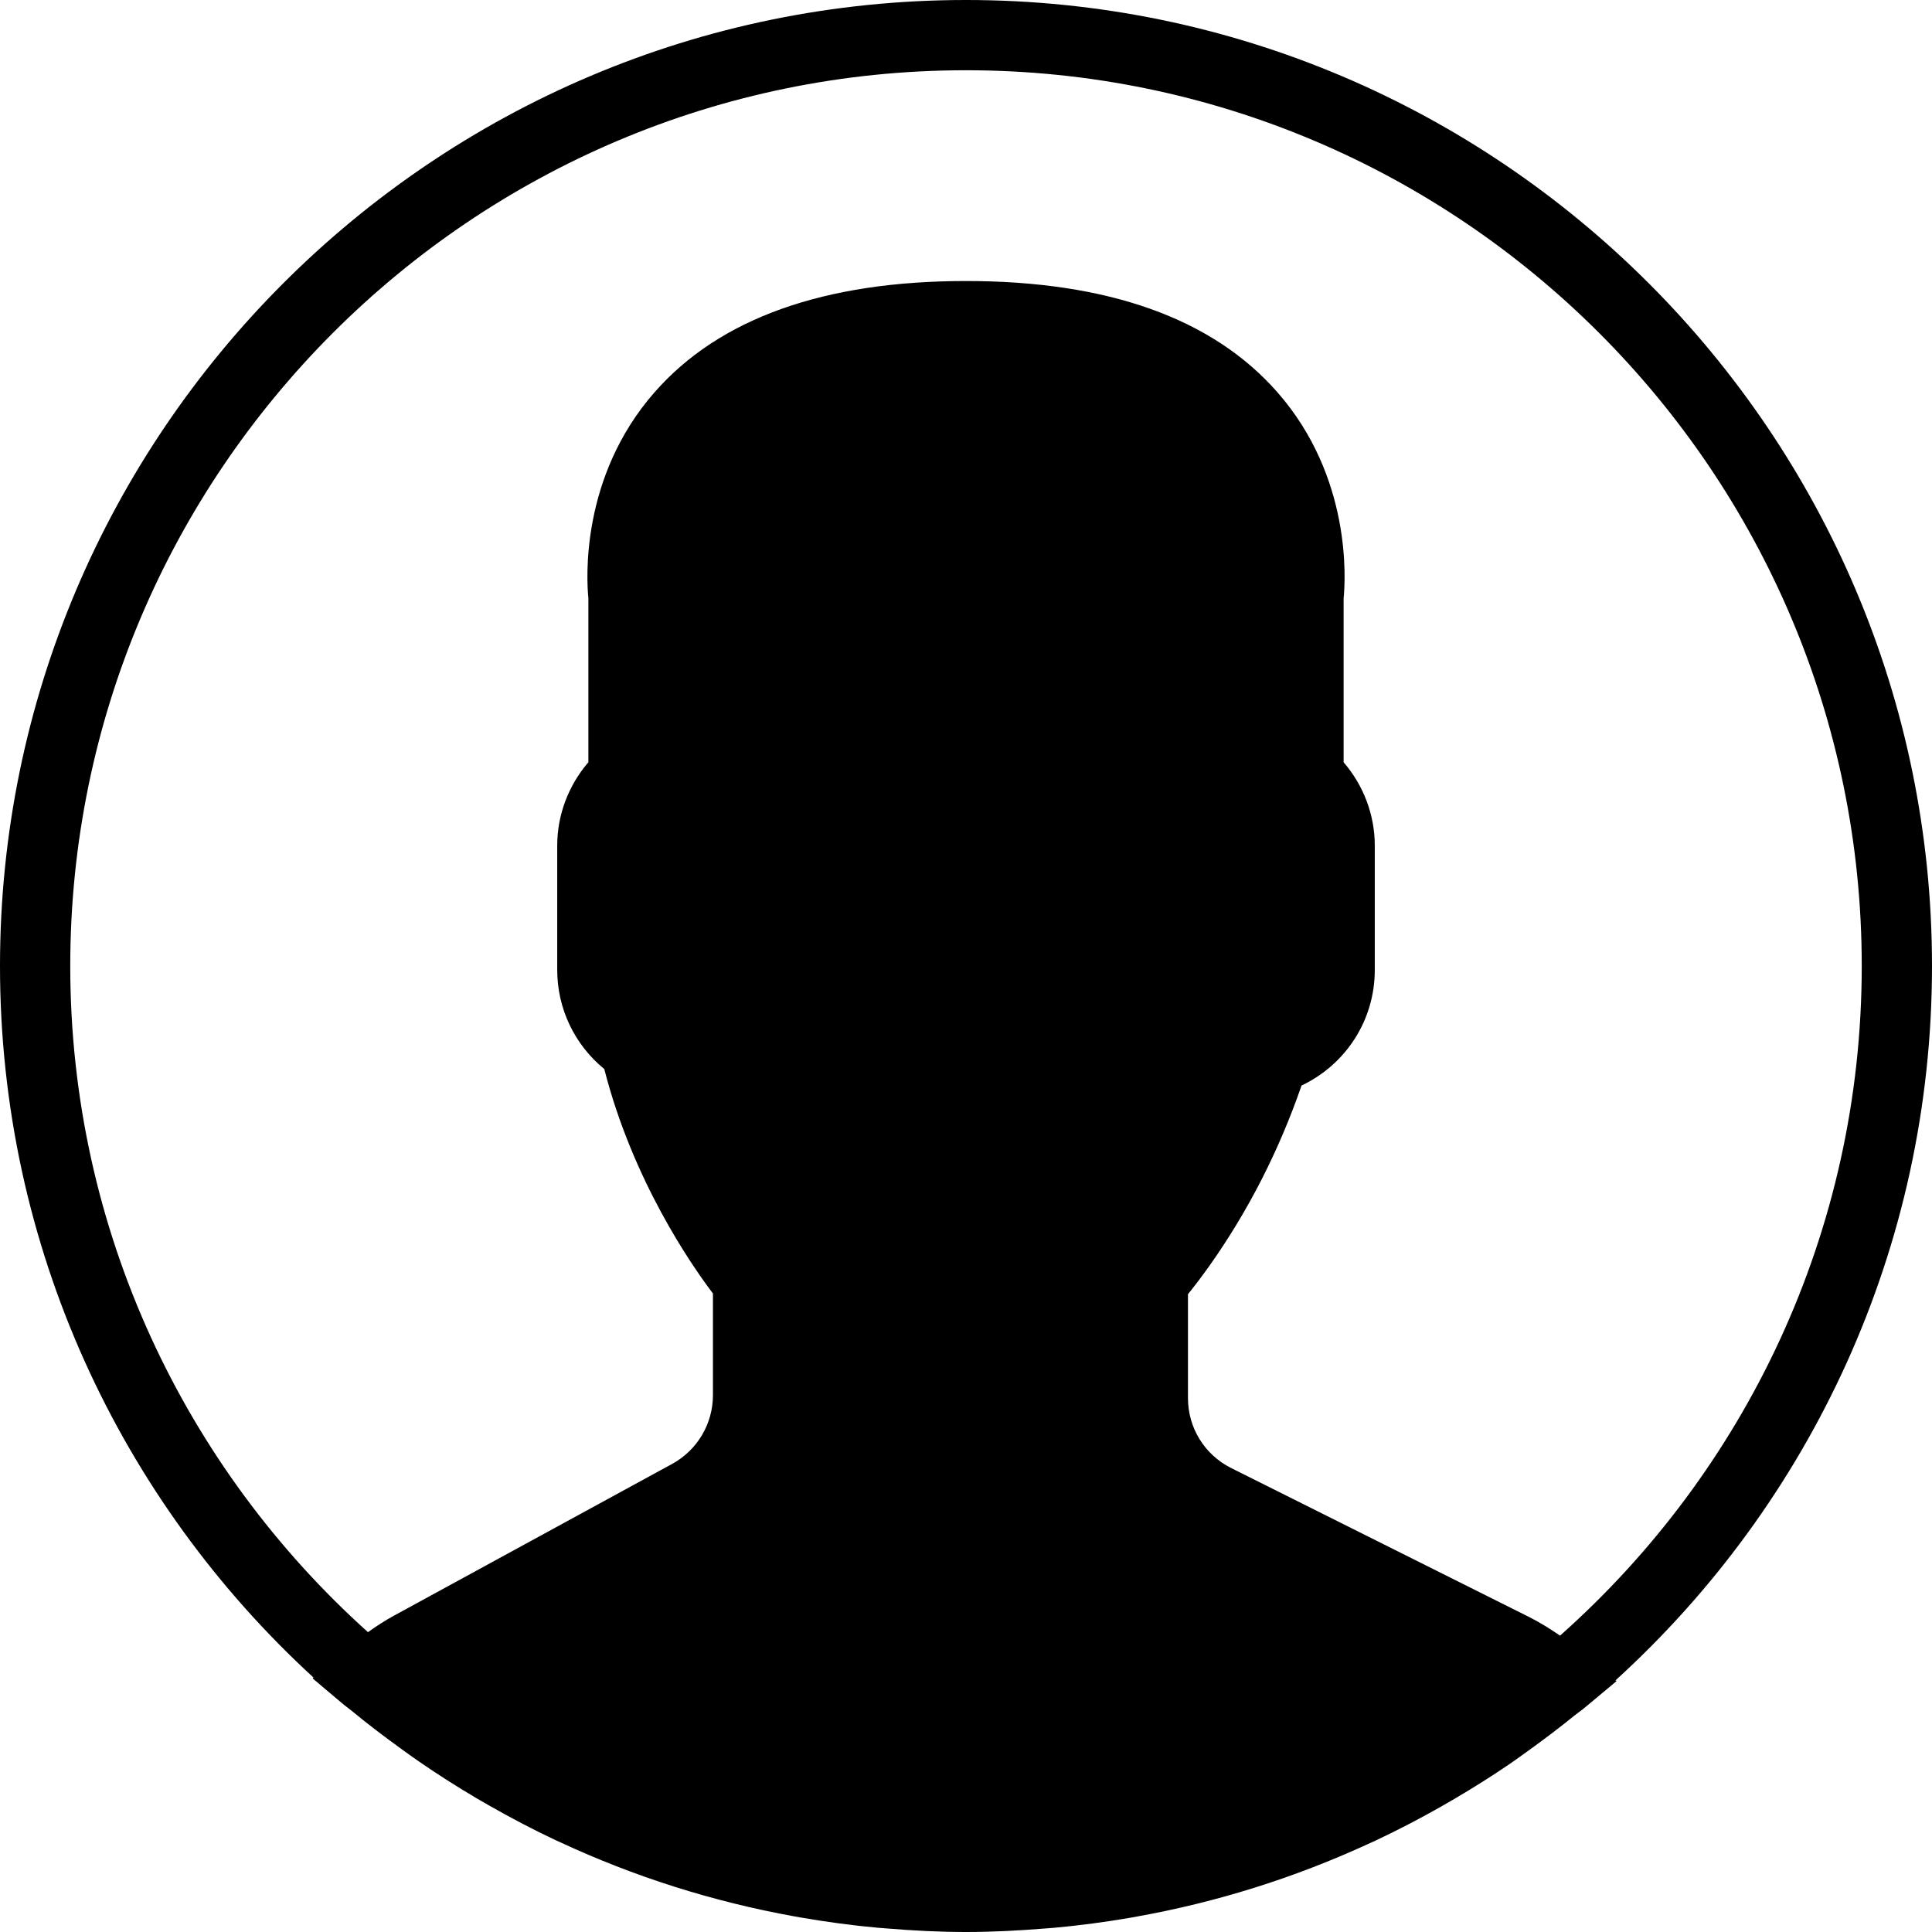
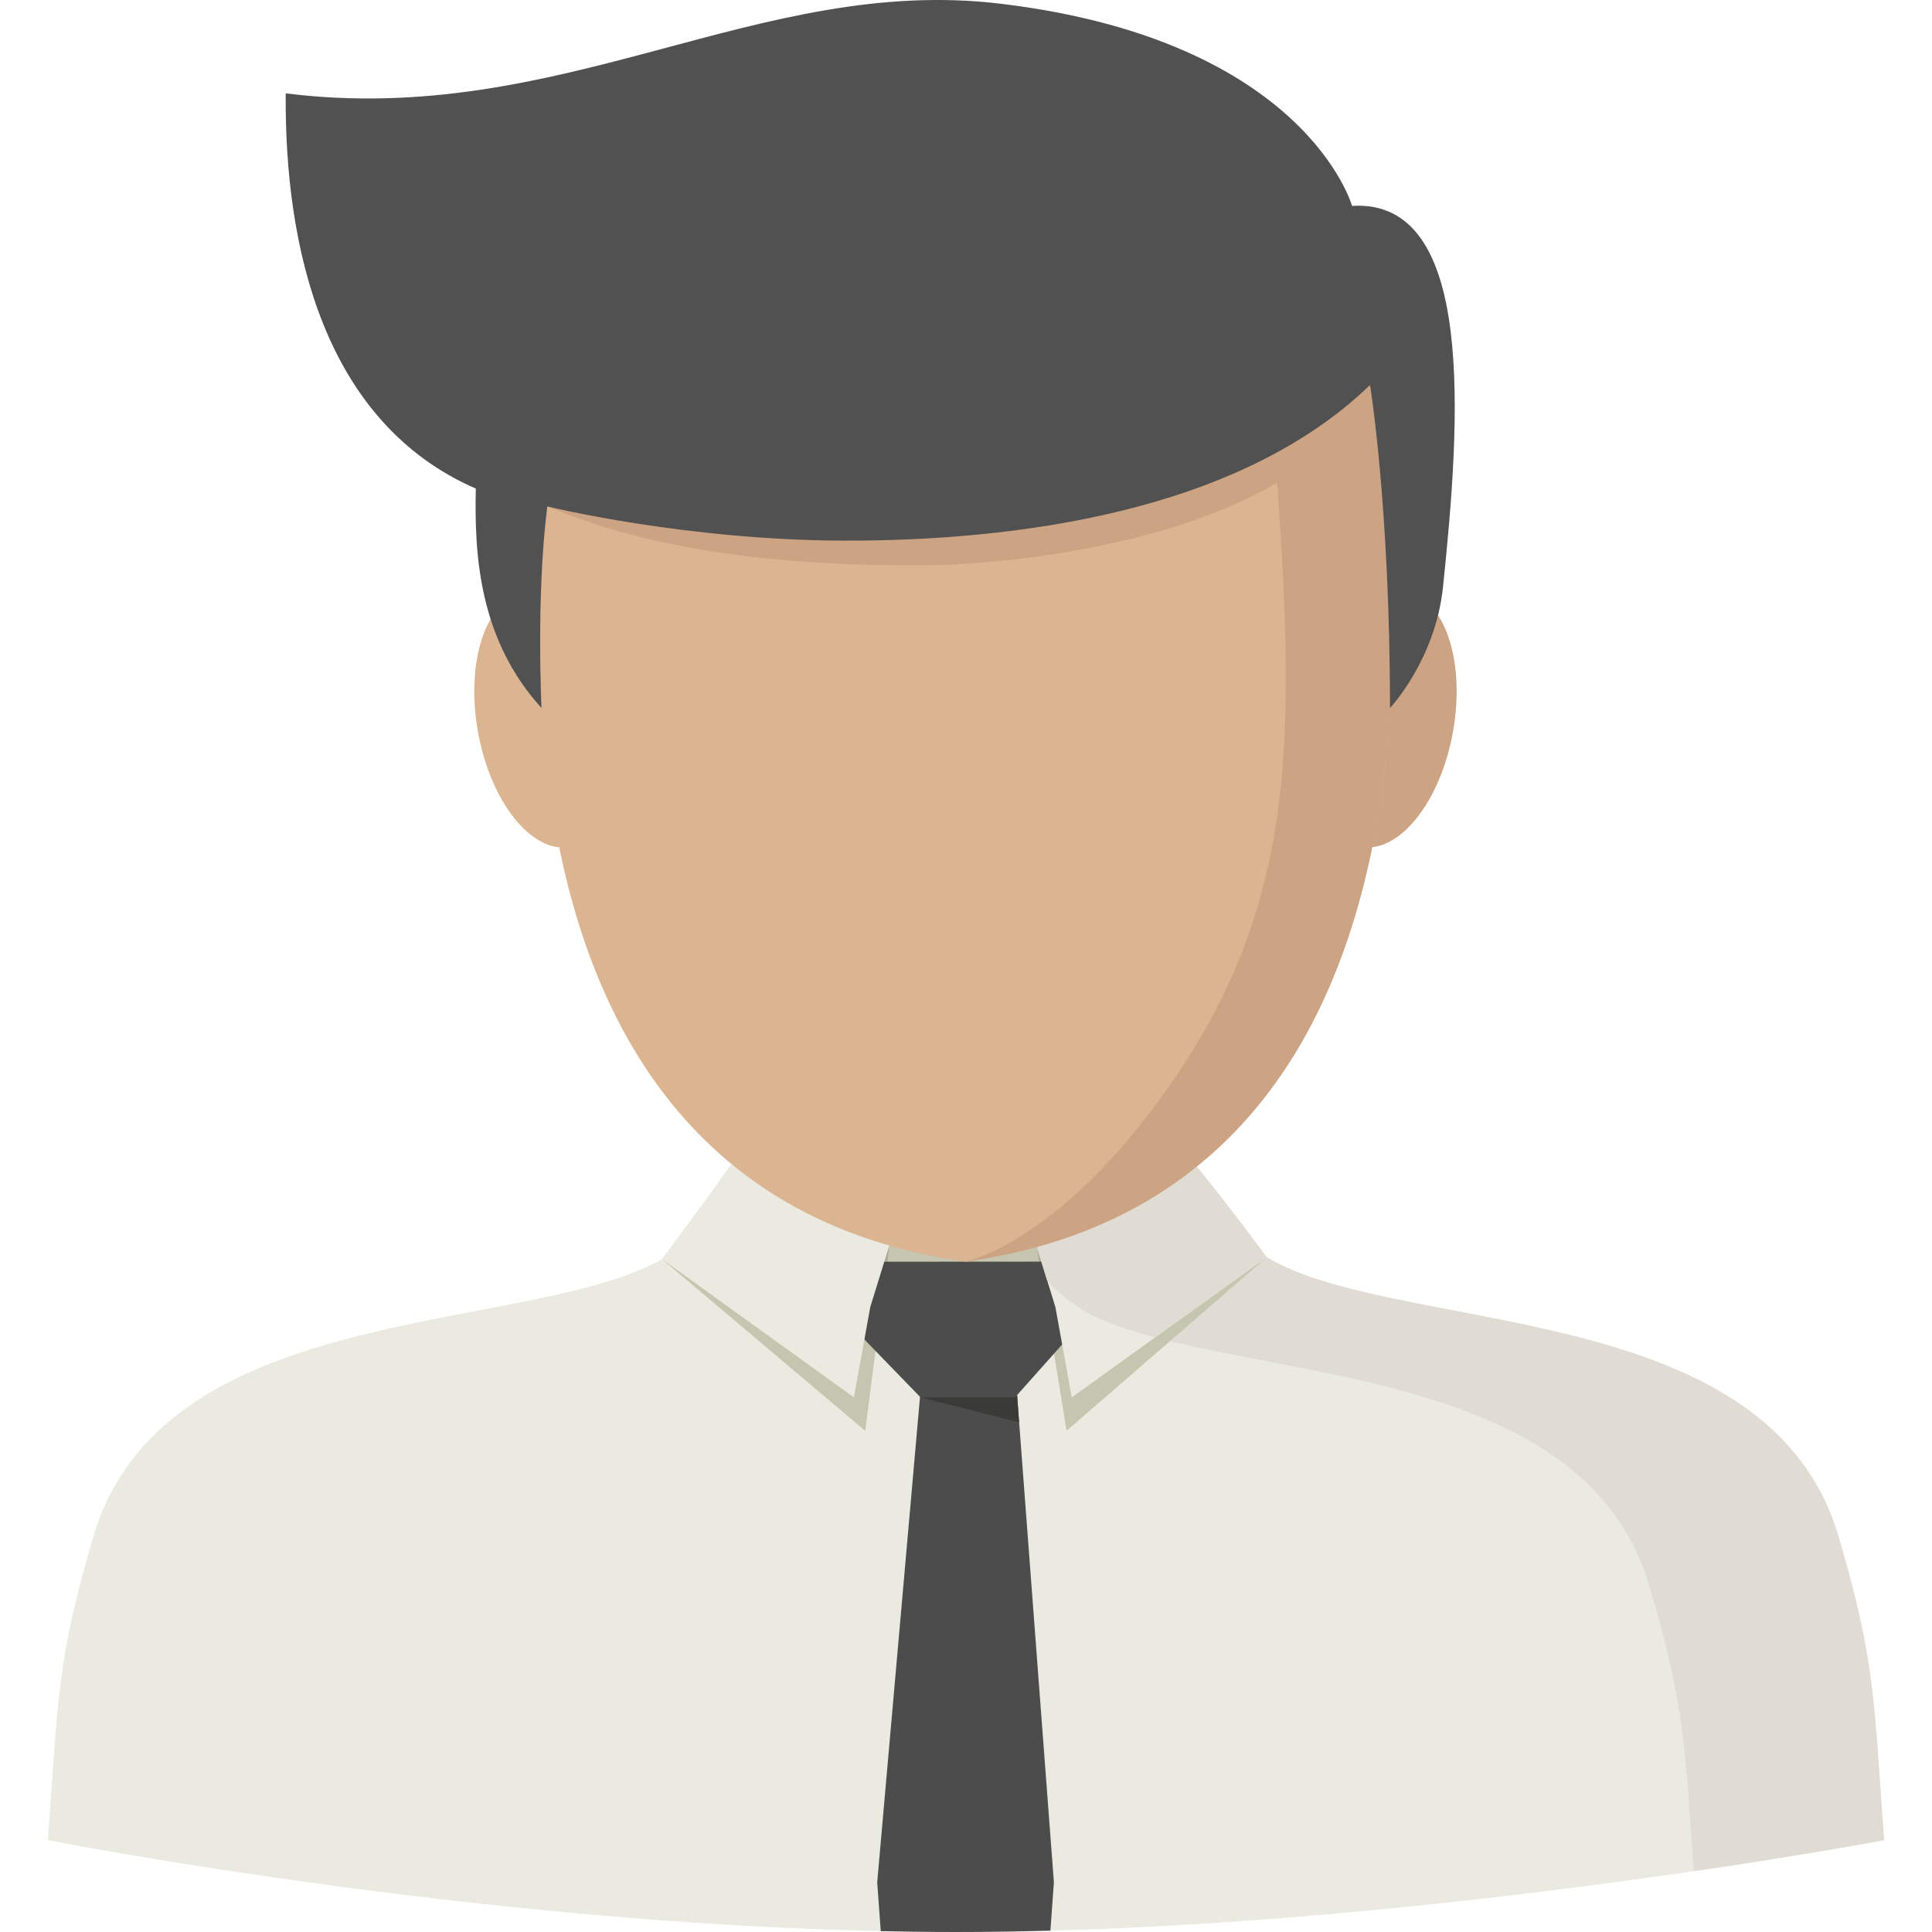
- <svg xmlns="http://www.w3.org/2000/svg" version="1.1" id="Capa_1" x="0px" y="0px" viewBox="0 0 55 55" style="enable-background:new 0 0 55 55;" xml:space="preserve">
-   <path d="M55,27.5C55,12.337,42.663,0,27.5,0S0,12.337,0,27.5c0,8.009,3.444,15.228,8.926,20.258l-0.026,0.023l0.892,0.752  c0.058,0.049,0.121,0.089,0.179,0.137c0.474,0.393,0.965,0.766,1.465,1.127c0.162,0.117,0.324,0.234,0.489,0.348  c0.534,0.368,1.082,0.717,1.642,1.048c0.122,0.072,0.245,0.142,0.368,0.212c0.613,0.349,1.239,0.678,1.88,0.98  c0.047,0.022,0.095,0.042,0.142,0.064c2.089,0.971,4.319,1.684,6.651,2.105c0.061,0.011,0.122,0.022,0.184,0.033  c0.724,0.125,1.456,0.225,2.197,0.292c0.09,0.008,0.18,0.013,0.271,0.021C25.998,54.961,26.744,55,27.5,55  c0.749,0,1.488-0.039,2.222-0.098c0.093-0.008,0.186-0.013,0.279-0.021c0.735-0.067,1.461-0.164,2.178-0.287  c0.062-0.011,0.125-0.022,0.187-0.034c2.297-0.412,4.495-1.109,6.557-2.055c0.076-0.035,0.153-0.068,0.229-0.104  c0.617-0.29,1.22-0.603,1.811-0.936c0.147-0.083,0.293-0.167,0.439-0.253c0.538-0.317,1.067-0.648,1.581-1  c0.185-0.126,0.366-0.259,0.549-0.391c0.439-0.316,0.87-0.642,1.289-0.983c0.093-0.075,0.193-0.14,0.284-0.217l0.915-0.764  l-0.027-0.023C51.523,42.802,55,35.55,55,27.5z M2,27.5C2,13.439,13.439,2,27.5,2S53,13.439,53,27.5  c0,7.577-3.325,14.389-8.589,19.063c-0.294-0.203-0.59-0.385-0.893-0.537l-8.467-4.233c-0.76-0.38-1.232-1.144-1.232-1.993v-2.957  c0.196-0.242,0.403-0.516,0.617-0.817c1.096-1.548,1.975-3.27,2.616-5.123c1.267-0.602,2.085-1.864,2.085-3.289v-3.545  c0-0.867-0.318-1.708-0.887-2.369v-4.667c0.052-0.52,0.236-3.448-1.883-5.864C34.524,9.065,31.541,8,27.5,8  s-7.024,1.065-8.867,3.168c-2.119,2.416-1.935,5.346-1.883,5.864v4.667c-0.568,0.661-0.887,1.502-0.887,2.369v3.545  c0,1.101,0.494,2.128,1.34,2.821c0.81,3.173,2.477,5.575,3.093,6.389v2.894c0,0.816-0.445,1.566-1.162,1.958l-7.907,4.313  c-0.252,0.137-0.502,0.297-0.752,0.476C5.276,41.792,2,35.022,2,27.5z" />
+ <svg xmlns="http://www.w3.org/2000/svg" version="1.1" id="Layer_1" x="0px" y="0px" viewBox="0 0 319.335 319.335" style="enable-background:new 0 0 319.335 319.335;" xml:space="preserve">
+   <g>
+     <g>
+       <path style="fill:#EAEAE1;" d="M303.858,253.887c-11.151-37.754-67.121-33.566-91.279-44.408    c-24.157-10.842-20.386-47.219-23.449-53.548h-58.932c-3.058,6.329,0.714,42.711-23.449,53.548    c-24.157,10.842-80.133,6.655-91.279,44.408c-6.149,20.824-5.857,27.193-7.554,50.26c0,0,76.8,15.187,150.014,15.187    s153.488-15.187,153.488-15.187C309.715,281.074,310.007,274.712,303.858,253.887z" />
+       <path style="fill:#E0DBD3;" d="M303.858,253.887c-11.151-37.754-67.121-33.566-91.279-44.408    c-24.157-10.842-20.386-47.219-23.449-53.548h-31.206c0,0-0.719,51.024,23.438,61.866s80.133,6.655,91.279,44.408    c5.857,19.83,5.868,26.552,7.324,47.073c19.234-2.816,31.442-5.126,31.442-5.126C309.715,281.074,310.007,274.712,303.858,253.887    z" />
+       <g>
+         <polygon style="fill:#C6C5AF;" points="209.381,207.798 176.293,236.492 171.307,205.887    " />
+         <polygon style="fill:#C6C5AF;" points="109.419,208.113 143.002,236.492 146.981,205.887    " />
+         <polygon style="fill:#C6C5AF;" points="172.19,205.887 146.981,205.887 145.07,212.07 174.146,212.239    " />
+         <polygon style="fill:#AAA88F;" points="146.981,205.887 145.07,212.07 146.172,212.789    " />
+         <polygon style="fill:#AAA88F;" points="174.146,212.239 171.375,206.112 172.499,213.194    " />
+         <path style="fill:#4C4C4C;" d="M173.617,319.109l0.579-7.987l-6.082-80.51H152.09l-7.099,80.515l0.585,8.066     c4.12,0.084,8.24,0.141,12.354,0.141C163.135,319.335,168.373,319.249,173.617,319.109z" />
+         <polygon style="fill:#3A3A38;" points="152.152,230.966 168.115,230.607 168.441,235.103    " />
+         <polygon style="fill:#4C4C4C;" points="140.725,208.551 178.44,208.529 176.293,221.4 167.777,230.966 152.152,230.966      142.878,221.4    " />
+         <path style="fill:#EAEAE1;" d="M146.981,205.887l-25.72-13.984c0,0-3.389,4.817-11.843,16.21l31.723,22.853l2.704-14.923     L146.981,205.887z" />
+         <path style="fill:#EAEAE1;" d="M171.307,205.887l25.72-13.984c0,0,3.901,4.502,12.354,15.895l-32.234,23.168l-2.704-14.923     L171.307,205.887z" />
+         <path style="fill:#E0DBD3;" d="M197.027,191.903l-25.72,13.984l1.776,5.772c2.372,2.602,5.109,4.716,8.279,6.138     c2.805,1.259,6.037,2.316,9.578,3.254l18.436-13.248C200.928,196.405,197.027,191.903,197.027,191.903z" />
+       </g>
+       <g>
+         <ellipse transform="matrix(-0.177 0.9842 -0.9842 -0.177 386.2379 -85.1184)" style="fill:#CCA483;" cx="228.707" cy="118.927" rx="21.386" ry="11.629" />
+         <ellipse transform="matrix(-0.9842 0.177 -0.177 -0.9842 200.5228 219.9815)" style="fill:#DBB491;" cx="90.45" cy="118.935" rx="11.629" ry="21.386" />
+         <path style="fill:#DBB491;" d="M223.826,47.734h-64.221H95.418c0,0-35.989,146.614,64.187,160.806     C259.821,194.348,223.826,47.734,223.826,47.734z" />
+         <path style="fill:#CCA483;" d="M159.605,208.54c100.216-14.192,64.221-160.806,64.221-160.806h-15.024     c4.114,61.242,9.808,93.774-13.815,129.24C176.27,205.078,159.605,208.54,159.605,208.54z" />
+         <path style="fill:#CCA483;" d="M192.851,55.603L90.494,83.734c8.661,3.468,25.574,9.864,61.748,9.707     c20.133-0.09,64.412-6.239,74.203-29.795L192.851,55.603z" />
+         <path style="fill:#515151;" d="M223.478,34.031c0,0-7.633-27.322-58.027-33.409c-40.244-4.862-72.45,20.532-118.224,14.81     c-0.219,25.377,6.222,54.351,31.419,65.328c-0.247,10.792,0.478,24.866,10.859,36.264c0,0-0.916-18.548,0.956-33.313     c0,0,22.837,5.593,49.04,5.649c27.856,0.056,64.997-4.519,86.951-25.72c0,0,3.294,20.167,3.294,53.385     c0,0,7.509-7.931,8.768-20.026C241.363,69.565,244.027,32.772,223.478,34.031z" />
+       </g>
+     </g>
+   </g>
  <g>
</g>
  <g>
</g>
  <g>
</g>
  <g>
</g>
  <g>
</g>
  <g>
</g>
  <g>
</g>
  <g>
</g>
  <g>
</g>
  <g>
</g>
  <g>
</g>
  <g>
</g>
  <g>
</g>
  <g>
</g>
  <g>
</g>
</svg>
